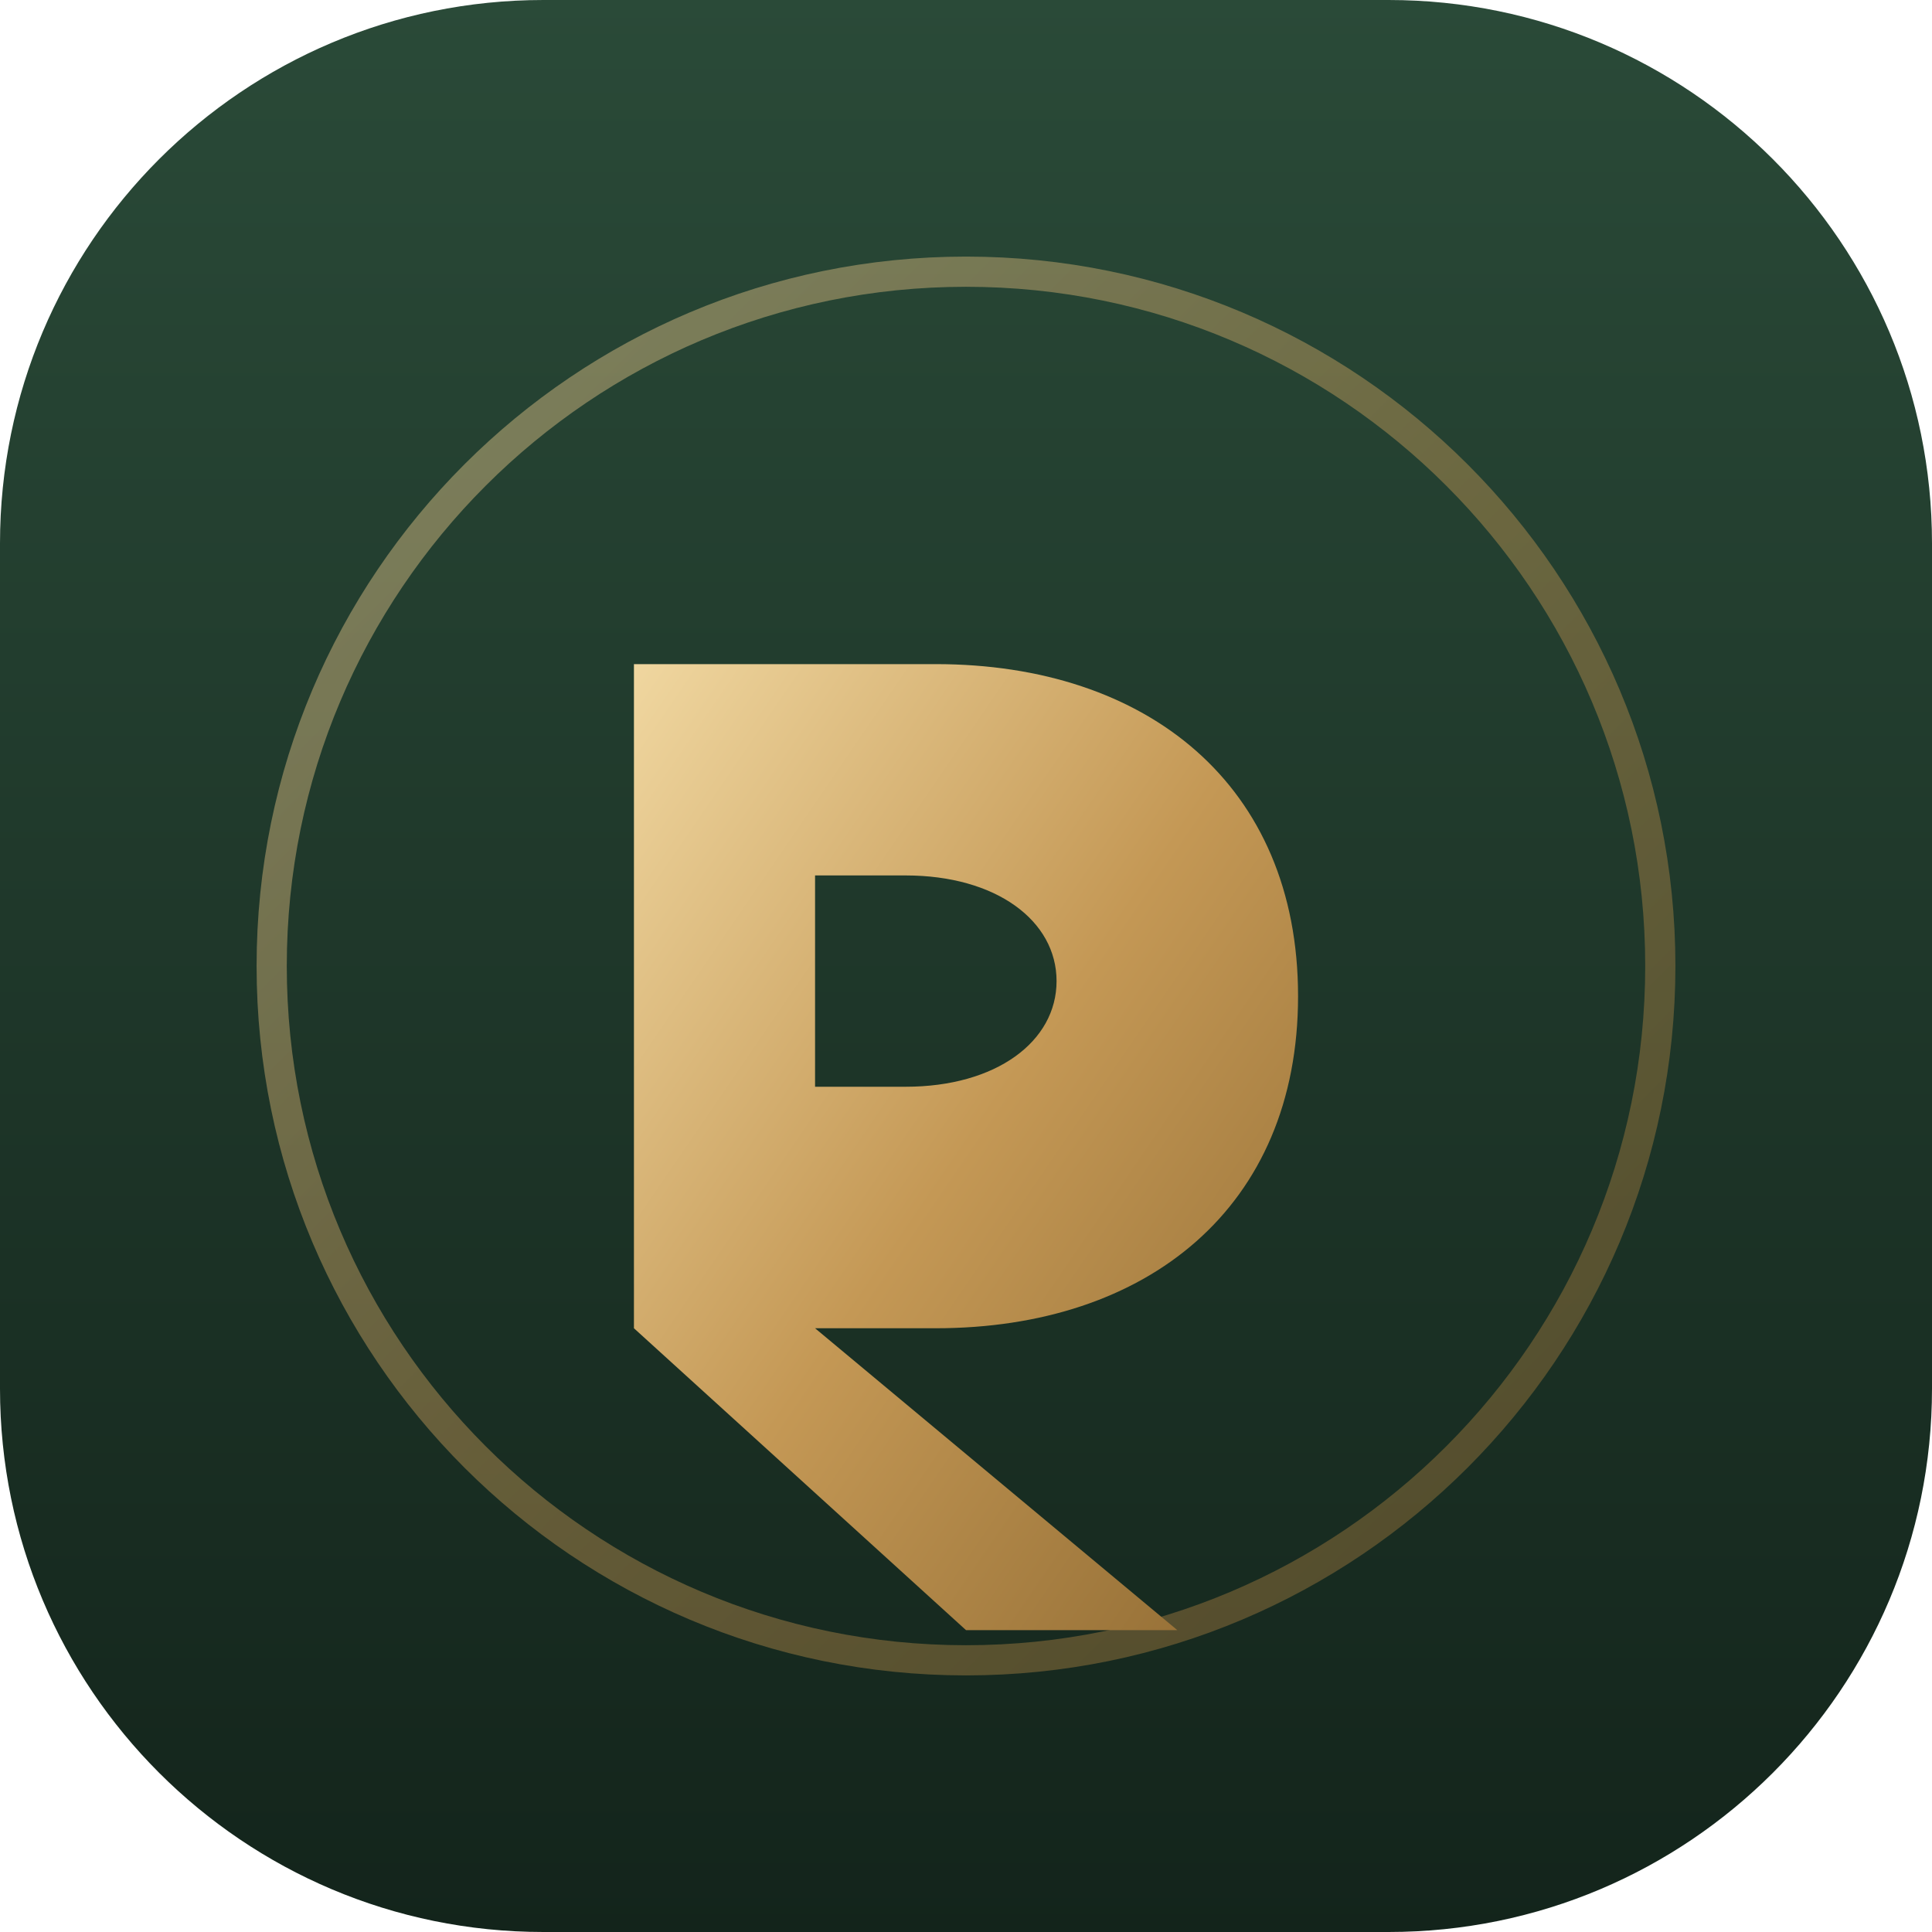
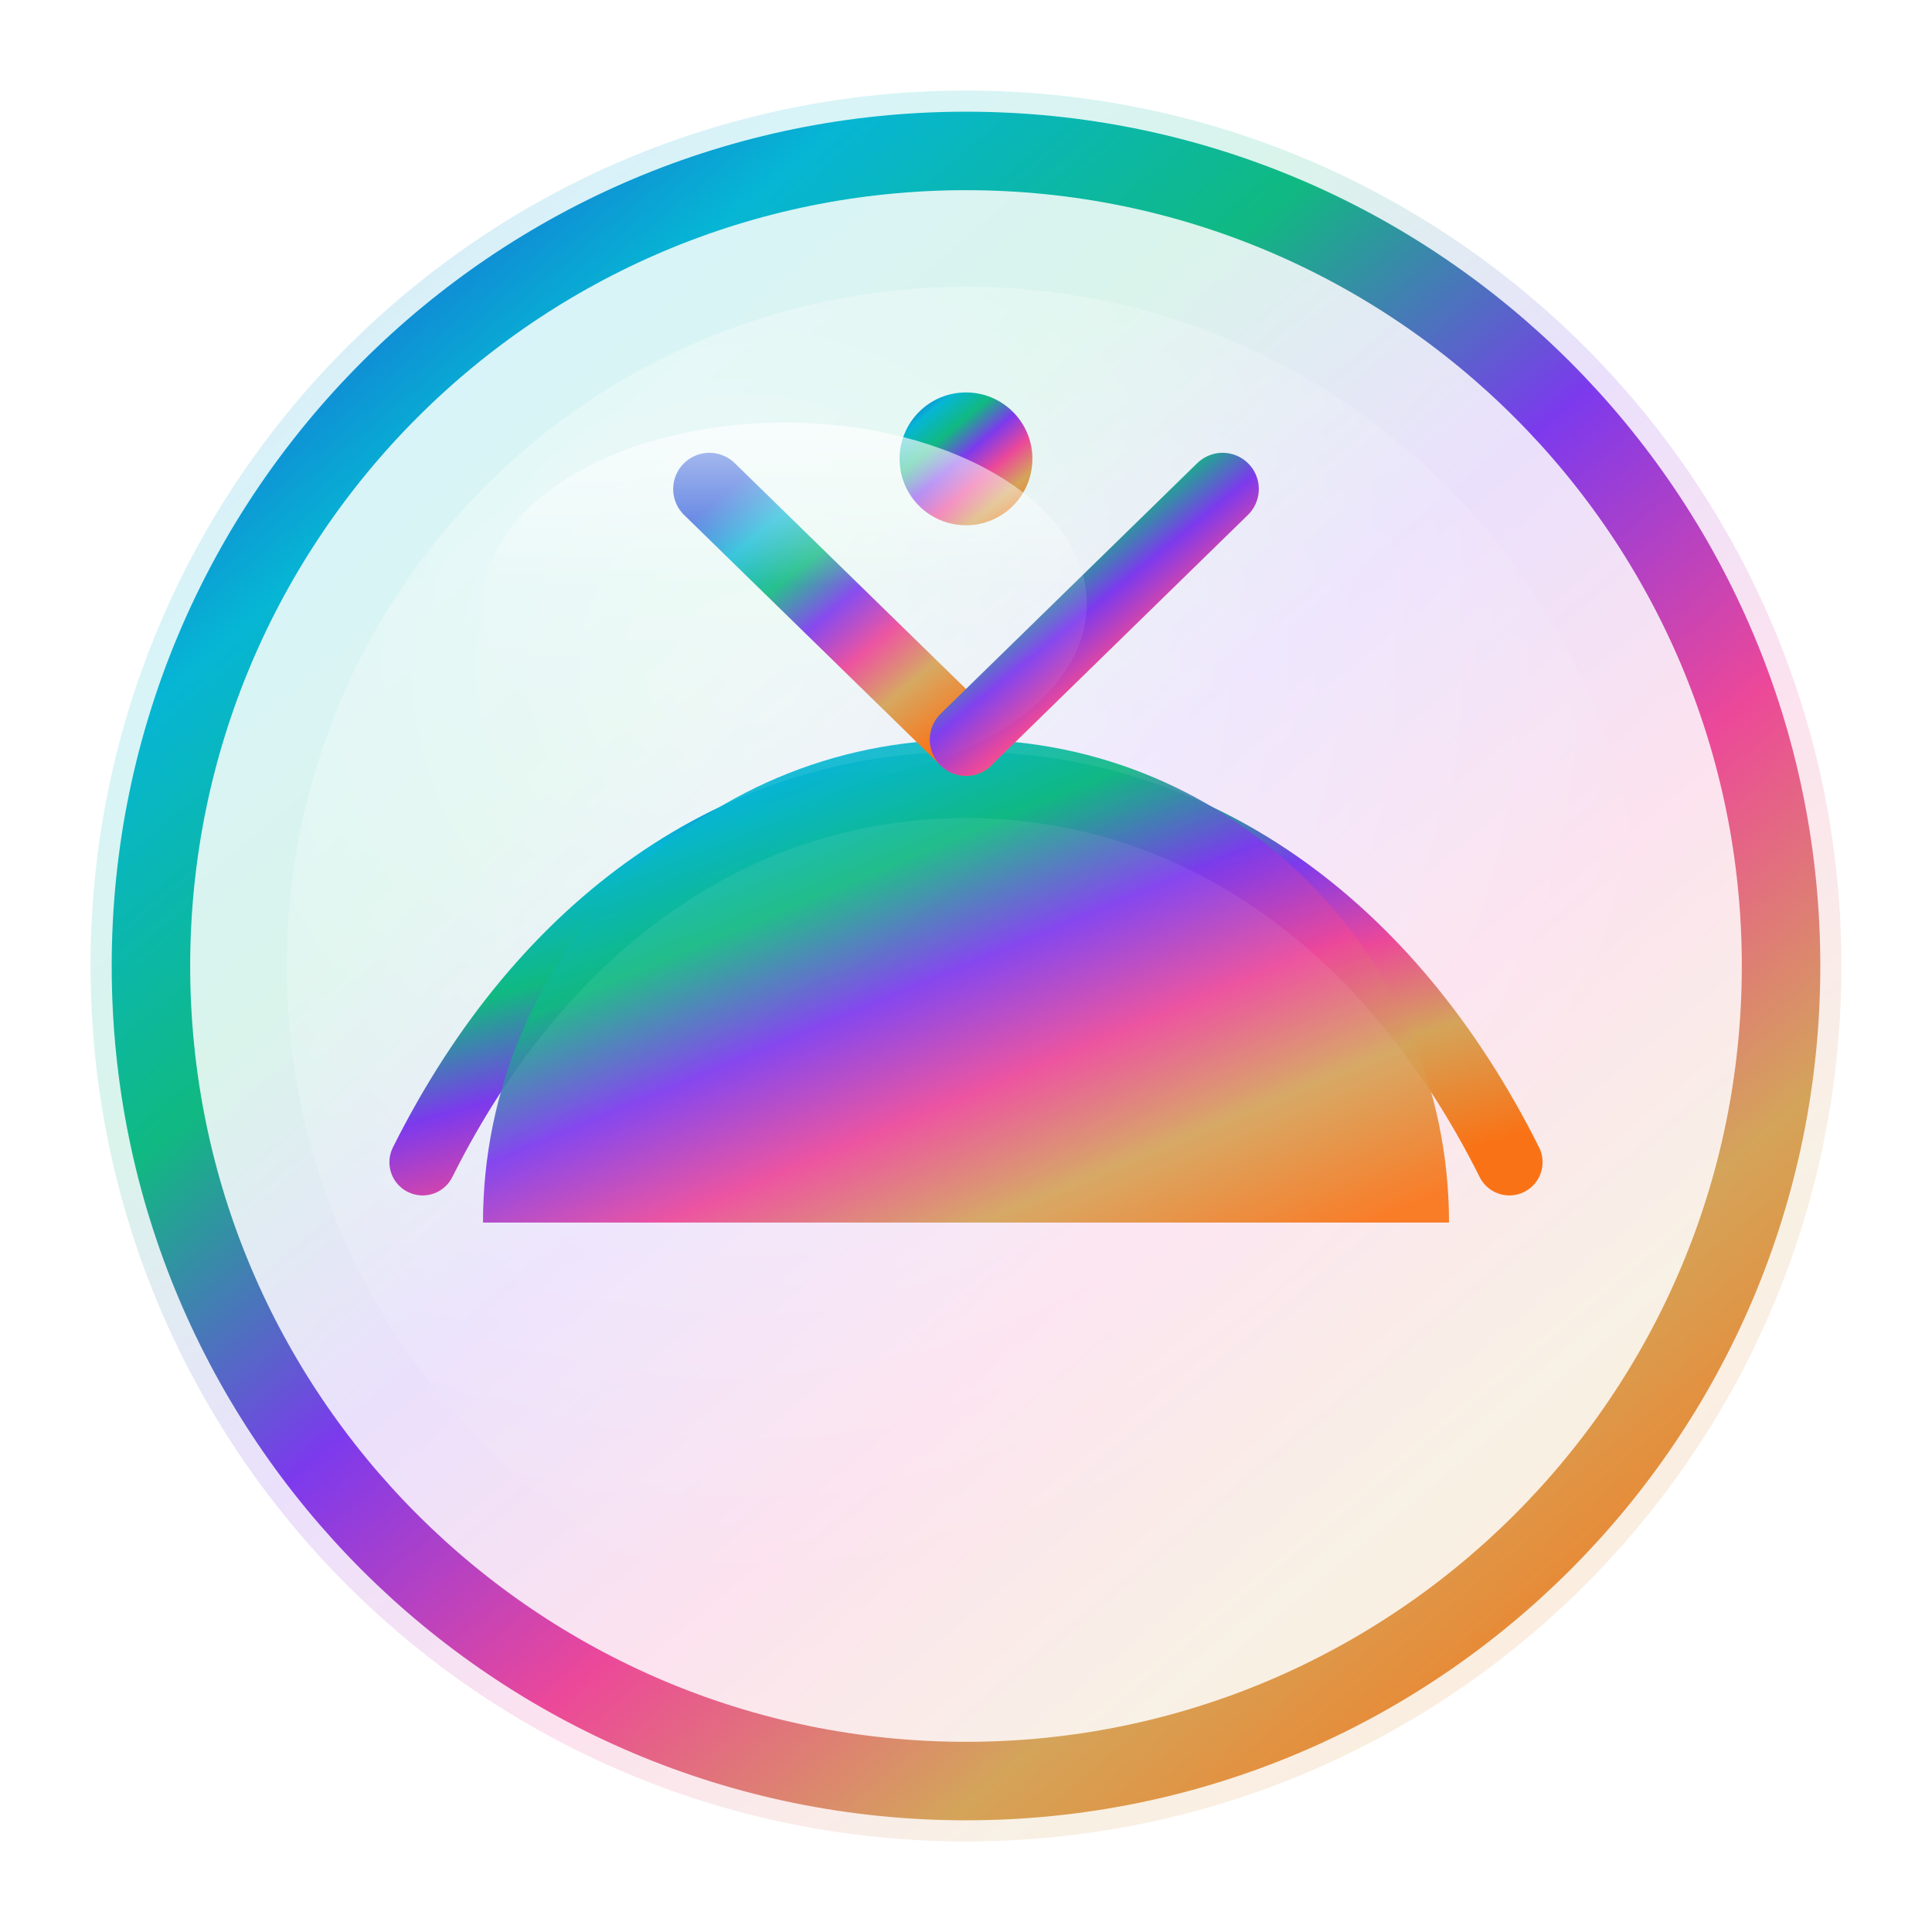
- <svg xmlns="http://www.w3.org/2000/svg" viewBox="0 0 128 128" role="img" aria-label="RVP Youth">
+ <svg xmlns="http://www.w3.org/2000/svg" viewBox="0 0 64 64" role="img" aria-label="RVP Youth">
  <defs>
-     <linearGradient id="markGold" x1="0" y1="0" x2="1" y2="1">
-       <stop offset="0%" stop-color="#f0d7a0" />
-       <stop offset="50%" stop-color="#c49855" />
-       <stop offset="100%" stop-color="#8f6a32" />
+     <linearGradient id="f" x1="8%" y1="0%" x2="92%" y2="100%">
+       <stop offset="0%" stop-color="#1e4fd6" />
+       <stop offset="16%" stop-color="#06b6d4" />
+       <stop offset="32%" stop-color="#10b981" />
+       <stop offset="48%" stop-color="#7c3aed" />
+       <stop offset="64%" stop-color="#ec4899" />
+       <stop offset="80%" stop-color="#d4a45a" />
+       <stop offset="100%" stop-color="#f97316" />
    </linearGradient>
-     <linearGradient id="markForest" x1="0" y1="0" x2="0" y2="1">
-       <stop offset="0%" stop-color="#2a4a38" />
-       <stop offset="100%" stop-color="#13241b" />
+     <linearGradient id="fShine" x1="0%" y1="0%" x2="0%" y2="100%">
+       <stop offset="0%" stop-color="#ffffff" stop-opacity="0.7" />
+       <stop offset="45%" stop-color="#ffffff" stop-opacity="0.1" />
+       <stop offset="100%" stop-color="#ffffff" stop-opacity="0" />
    </linearGradient>
+     <radialGradient id="fBloom" cx="34%" cy="28%" r="68%">
+       <stop offset="0%" stop-color="#ffffff" stop-opacity="0.5" />
+       <stop offset="100%" stop-color="#ffffff" stop-opacity="0" />
+     </radialGradient>
  </defs>
-   <rect width="128" height="128" rx="36" fill="url(#markForest)" />
-   <circle cx="64" cy="64" r="46" fill="none" stroke="url(#markGold)" stroke-width="2" opacity=".45" />
-   <path d="M42 88 V44 h20c14 0 24 8 24 22s-10 22-24 22H54l24 20h-14L42 88z M54 58v14h6c6 0 10-3 10-7s-4-7-10-7z" fill="url(#markGold)" />
+   <circle cx="32" cy="32" r="29" fill="url(#f)" opacity="0.16" />
+   <circle cx="32" cy="32" r="27" fill="none" stroke="url(#f)" stroke-width="2.6" />
+   <circle cx="32" cy="32" r="22.5" fill="url(#fBloom)" />
+   <path d="M14 38.5 C18 30.5 24.5 26 32 26 C39.5 26 46 30.5 50 38.5" fill="none" stroke="url(#f)" stroke-width="2.2" stroke-linecap="round" />
+   <path d="M16 40.5 A16 16 0 0 1 48 40.5" fill="url(#f)" opacity="0.92" />
+   <path d="M32 40.2 V18.5" stroke="url(#f)" stroke-width="2.6" stroke-linecap="round" />
+   <path d="M32 24.5 L23.5 16.2" stroke="url(#f)" stroke-width="2.4" stroke-linecap="round" />
+   <path d="M32 24.5 L40.5 16.2" stroke="url(#f)" stroke-width="2.4" stroke-linecap="round" />
+   <circle cx="32" cy="15.2" r="2.2" fill="url(#f)" />
+   <ellipse cx="26" cy="20" rx="10" ry="6" fill="url(#fShine)" />
</svg>
